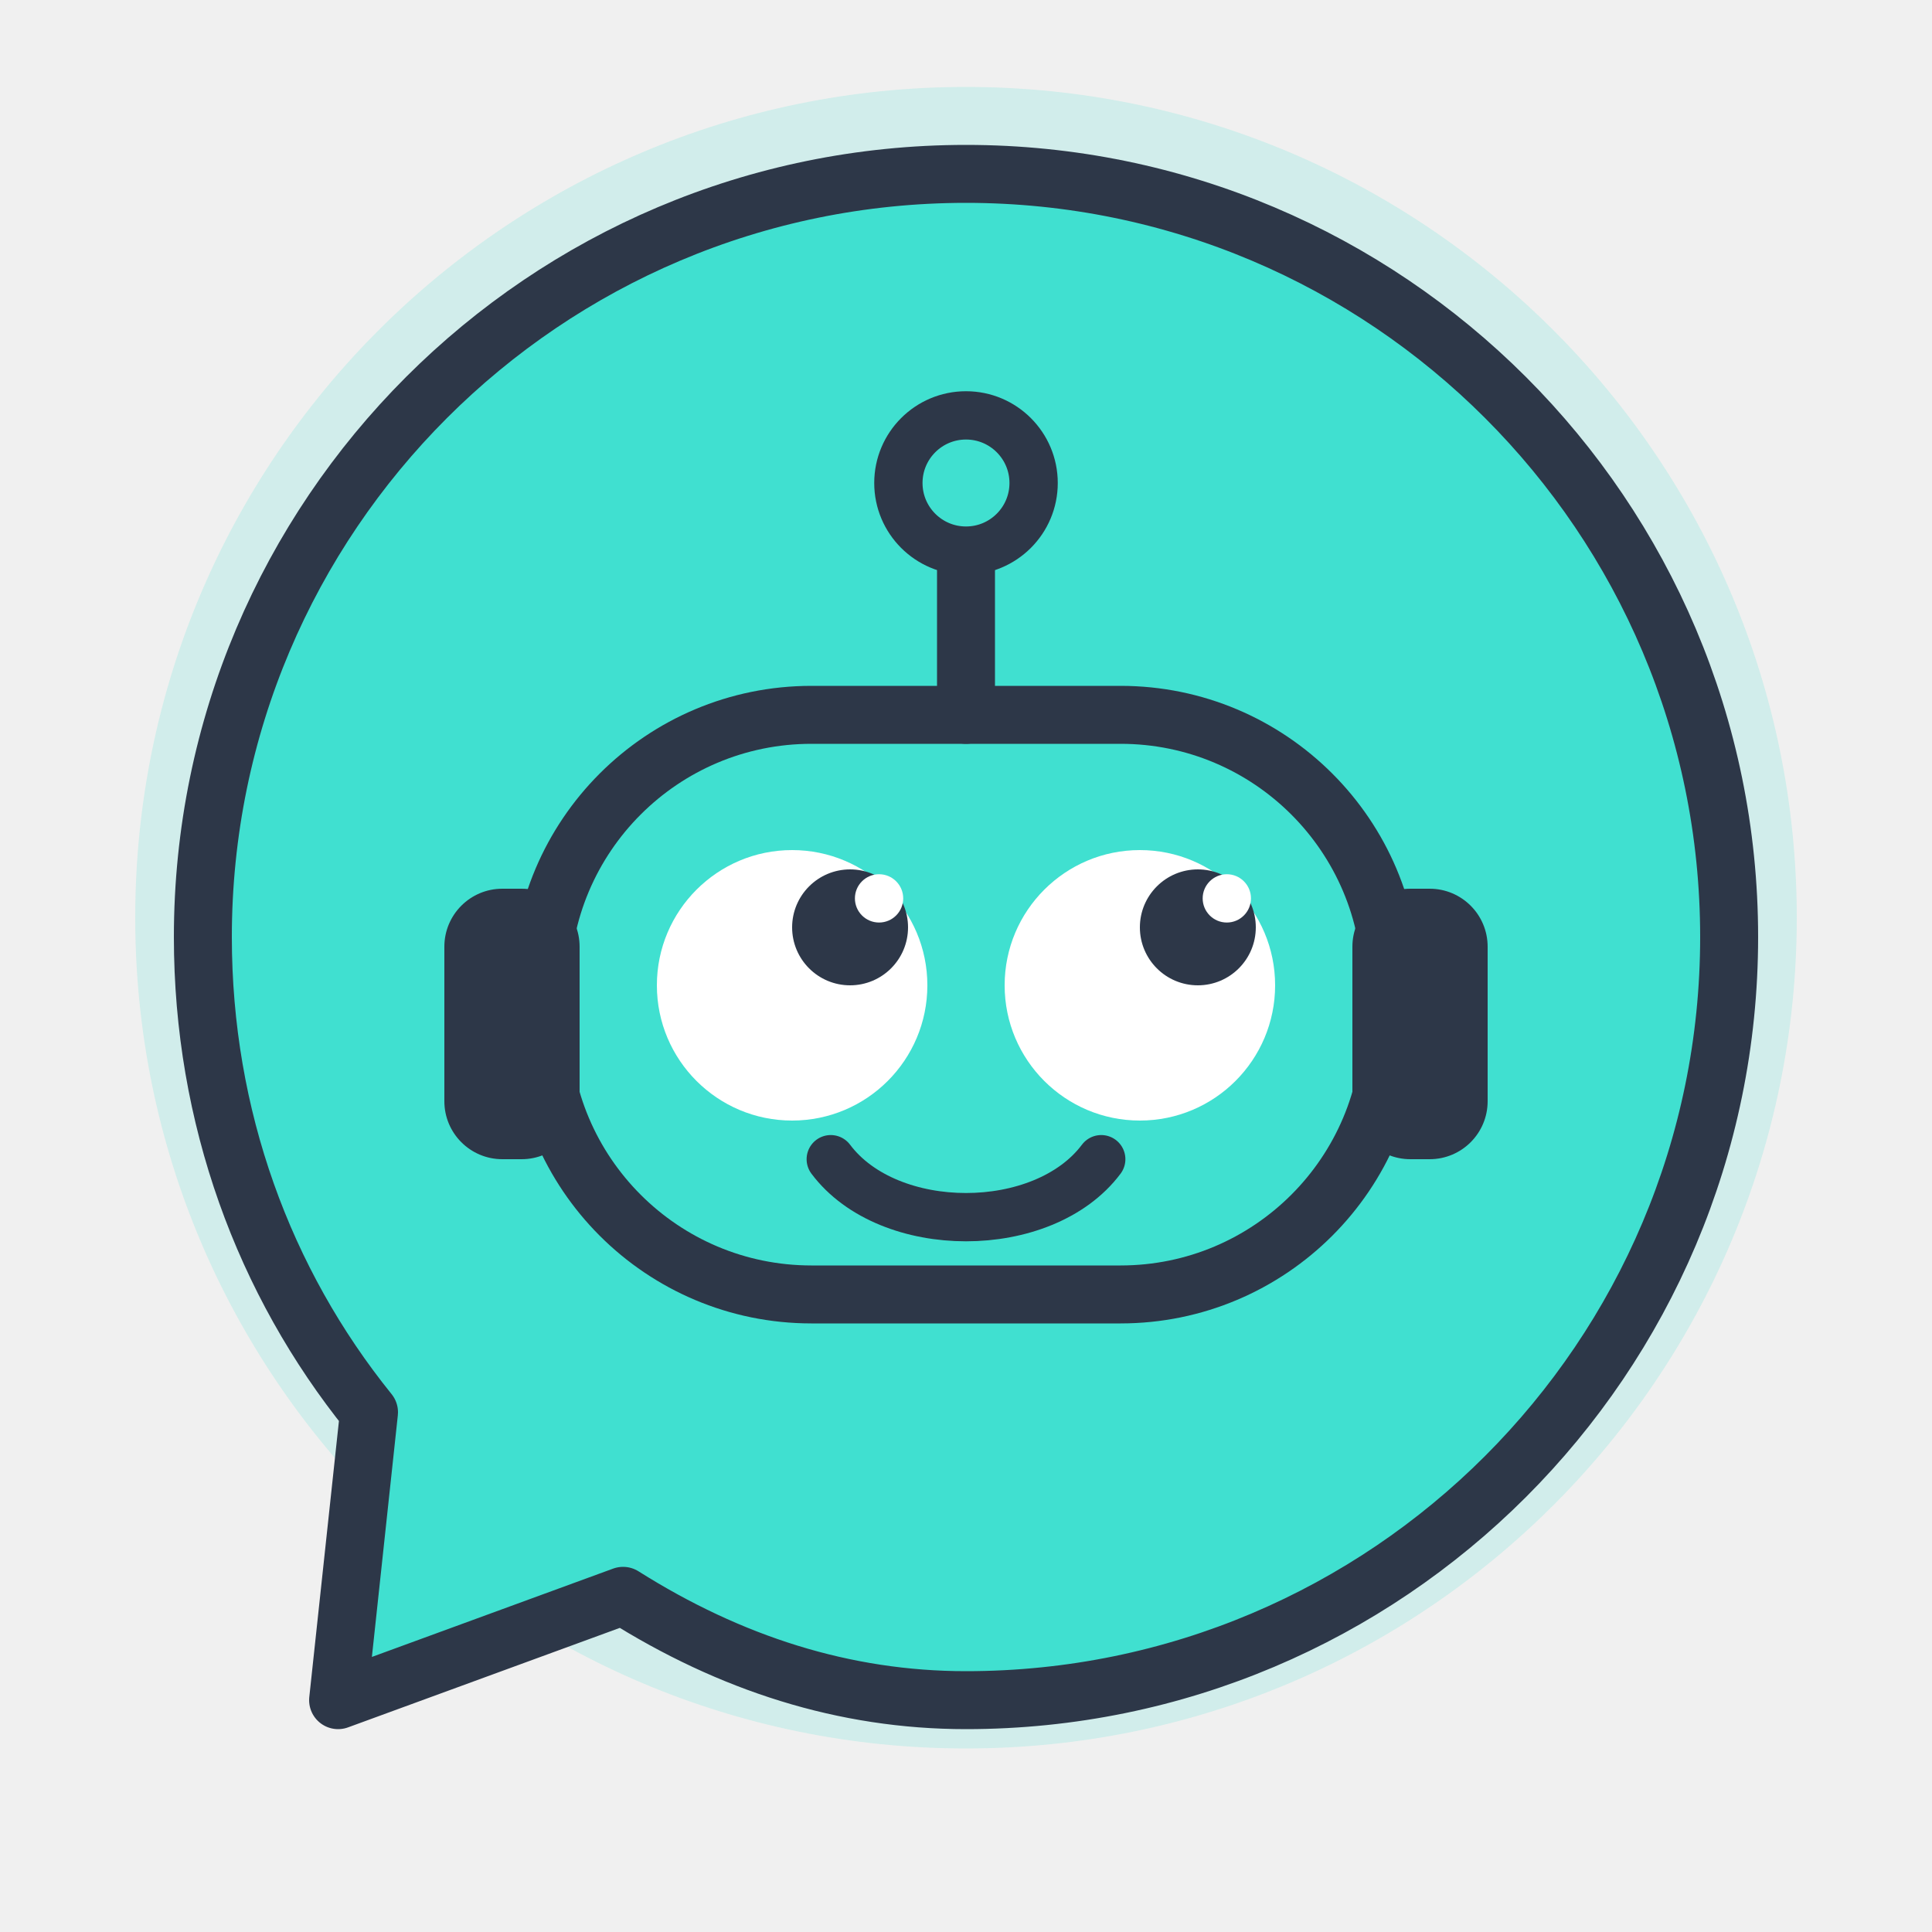
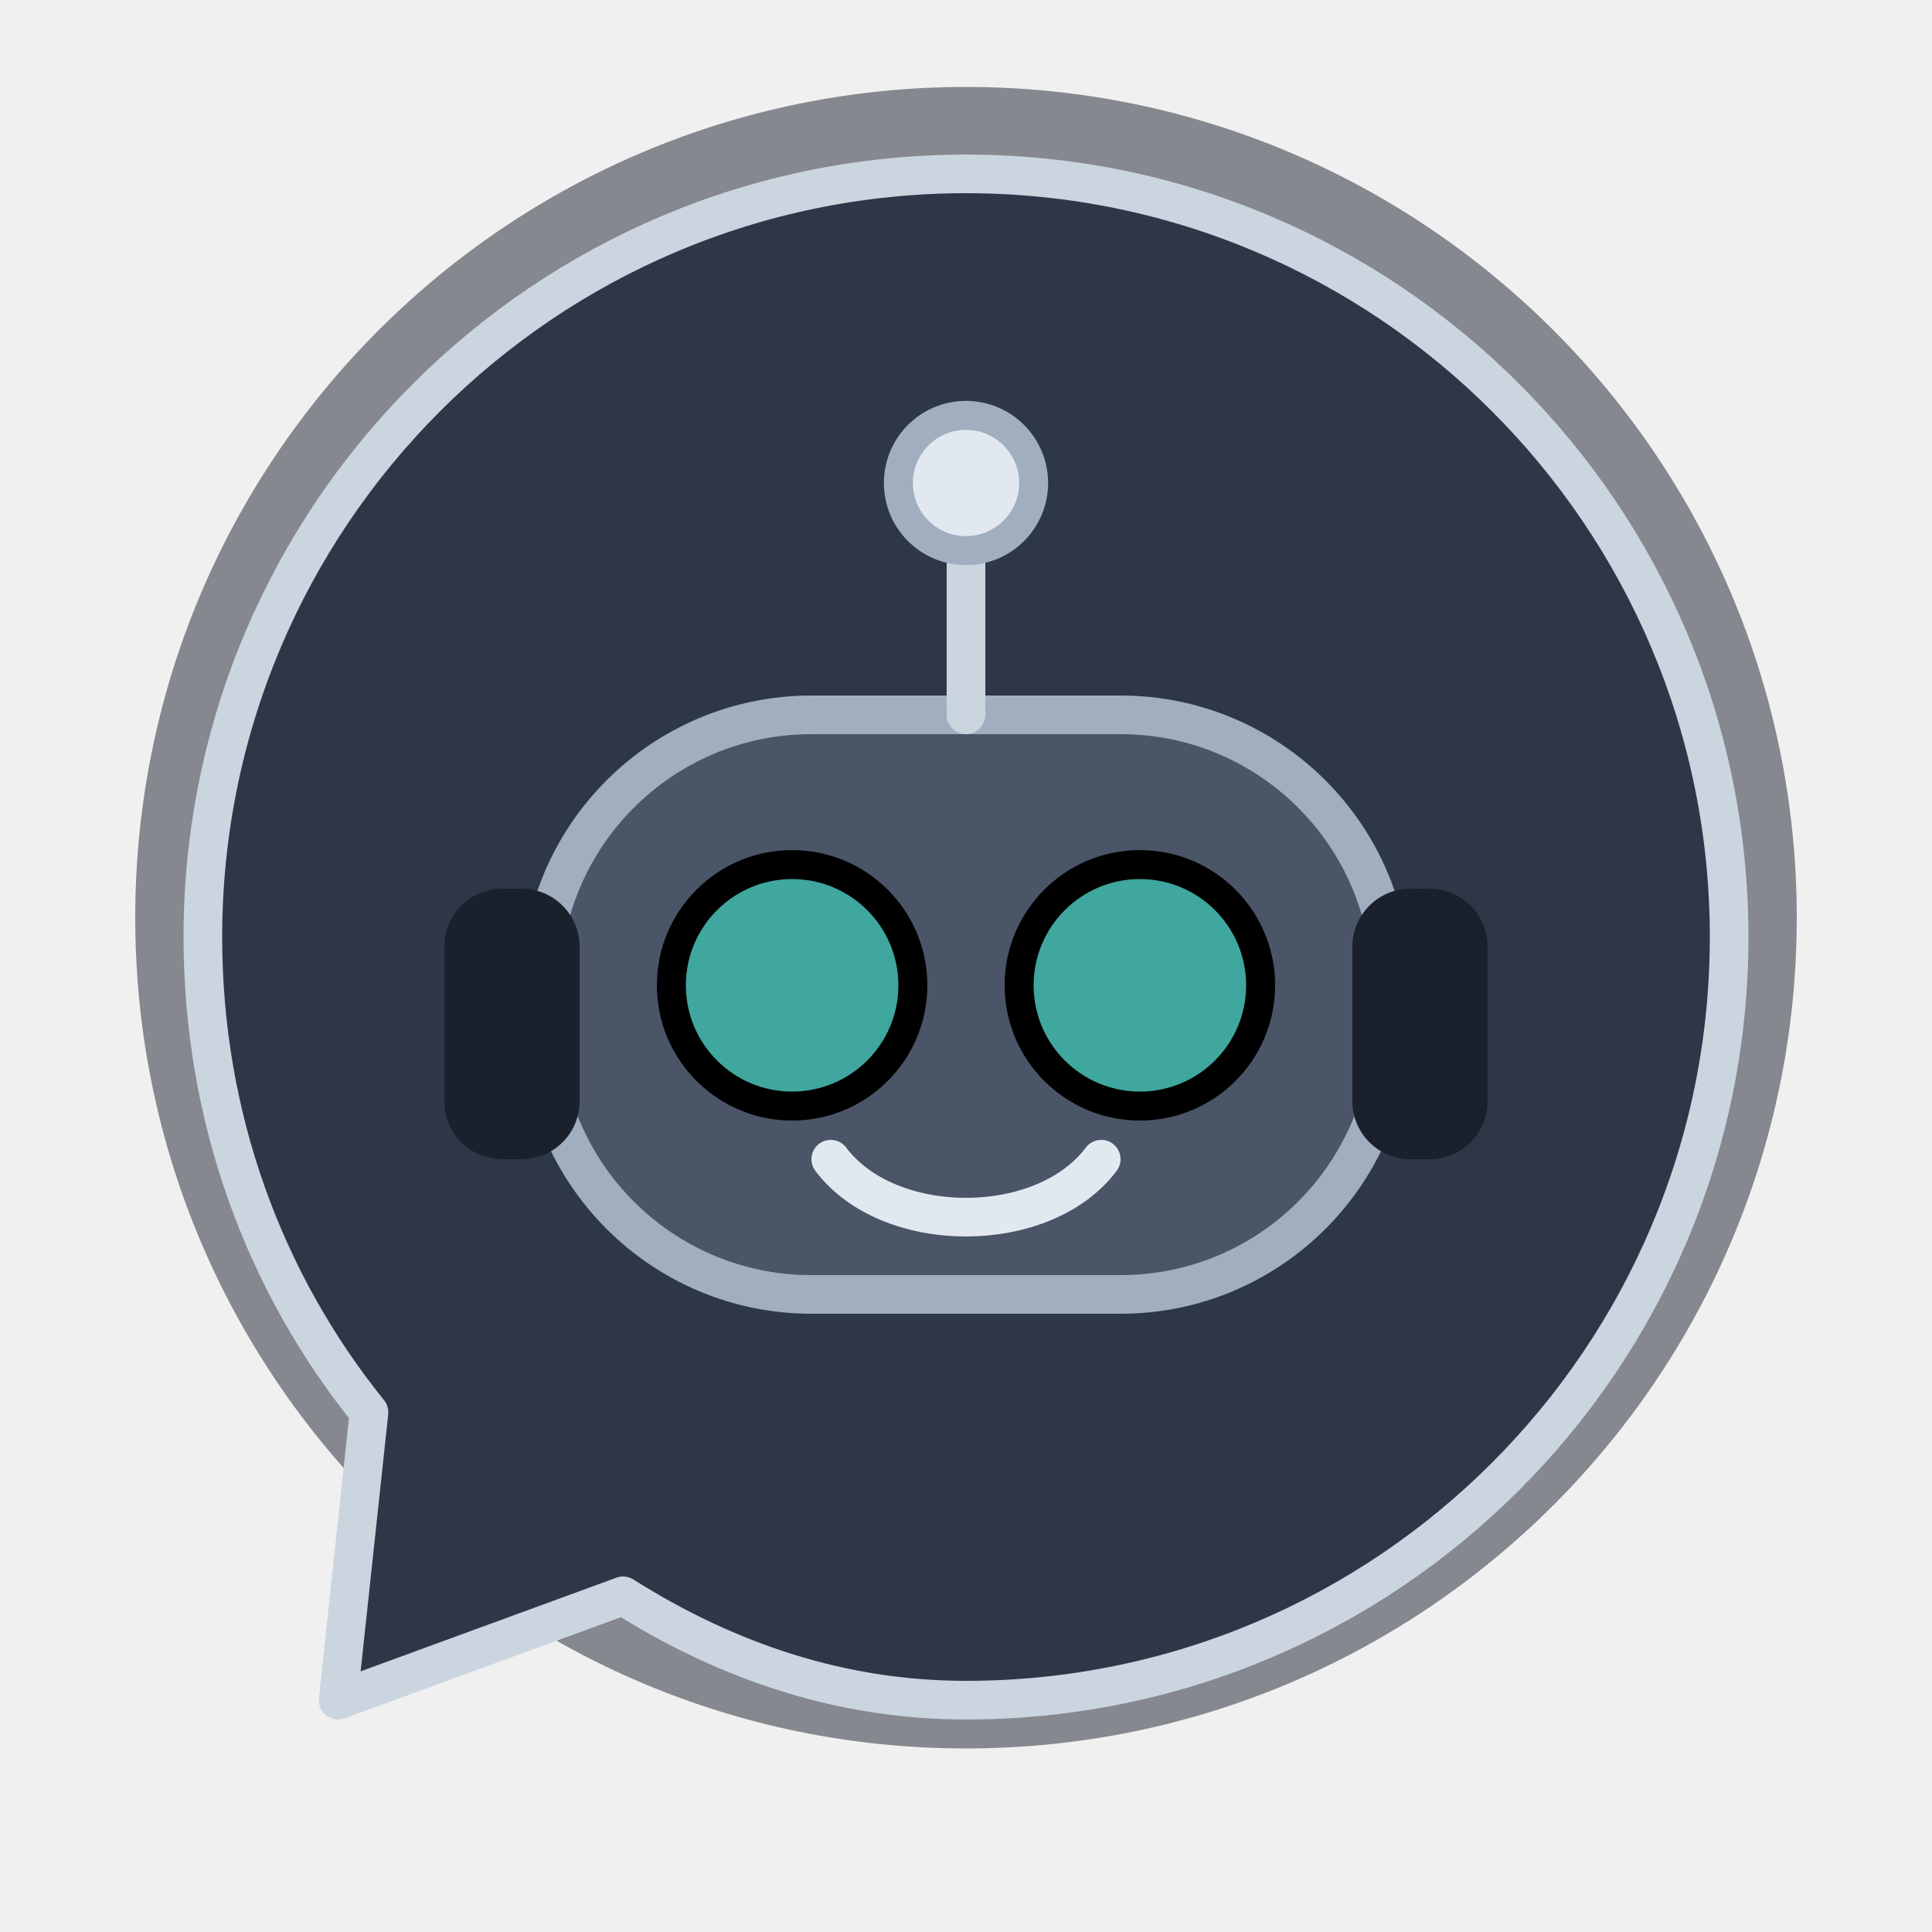
<svg xmlns="http://www.w3.org/2000/svg" viewBox="0 0 200 200">
-   <circle cx="100" cy="95" r="86" fill="#40E0D0" opacity="0.18" />
-   <path d="M100 18        C56.4 18 21 53.4 21 97        C21 115.6 27.3 132.7 38.2 146.2        L35 176        L64.5 165.2        C75.6 172.2 87.4 176 100 176        C143.6 176 179 140.6 179 97        C179 53.4 143.6 18 100 18Z" fill="#40E0D0" stroke="#2D3748" stroke-width="6" stroke-linejoin="round" />
-   <rect x="56" y="74" width="88" height="60" rx="28" fill="#40E0D0" stroke="#2D3748" stroke-width="6" />
-   <line x1="100" y1="74" x2="100" y2="56" stroke="#2D3748" stroke-width="6" stroke-linecap="round" />
-   <circle cx="100" cy="50" r="7" fill="#40E0D0" stroke="#2D3748" stroke-width="5" />
-   <rect x="46" y="92" width="14" height="28" rx="6" fill="#2D3748" />
-   <rect x="140" y="92" width="14" height="28" rx="6" fill="#2D3748" />
-   <circle cx="82" cy="102" r="14" fill="#fff" />
-   <circle cx="88" cy="96" r="6" fill="#2D3748" />
-   <circle cx="91" cy="93" r="2.5" fill="#fff" />
-   <circle cx="118" cy="102" r="14" fill="#fff" />
-   <circle cx="124" cy="96" r="6" fill="#2D3748" />
-   <circle cx="127" cy="93" r="2.5" fill="#fff" />
-   <path d="M86 120        C92 128 108 128 114 120" stroke="#2D3748" stroke-width="5" stroke-linecap="round" fill="none" />
+   <circle cx="100" cy="95" r="86" fill="#1a202c" opacity="0.5" />
+   <path d="M100 18        C56.4 18 21 53.4 21 97        C21 115.6 27.3 132.7 38.2 146.2        L35 176        L64.5 165.2        C75.6 172.2 87.4 176 100 176        C143.6 176 179 140.6 179 97        C179 53.4 143.6 18 100 18Z" fill="#2d3748" stroke="#cbd5e0" stroke-width="4" stroke-linejoin="round" />
+   <rect x="56" y="74" width="88" height="60" rx="28" fill="#4a5568" stroke="#a0aec0" stroke-width="4" />
+   <line x1="100" y1="74" x2="100" y2="56" stroke="#cbd5e0" stroke-width="4" stroke-linecap="round" />
+   <circle cx="100" cy="50" r="7" fill="#e2e8f0" stroke="#a0aec0" stroke-width="3" />
+   <rect x="46" y="92" width="14" height="28" rx="6" fill="#1a202c" />
+   <rect x="140" y="92" width="14" height="28" rx="6" fill="#1a202c" />
+   <circle cx="82" cy="102" r="14" fill="#000" />
+   <circle cx="82" cy="102" r="11" fill="#4fd1c5" opacity="0.8" />
+   <circle cx="118" cy="102" r="14" fill="#000" />
+   <circle cx="118" cy="102" r="11" fill="#4fd1c5" opacity="0.8" />
+   <path d="M86 120        C92 128 108 128 114 120" stroke="#e2e8f0" stroke-width="4" stroke-linecap="round" fill="none" />
</svg>
